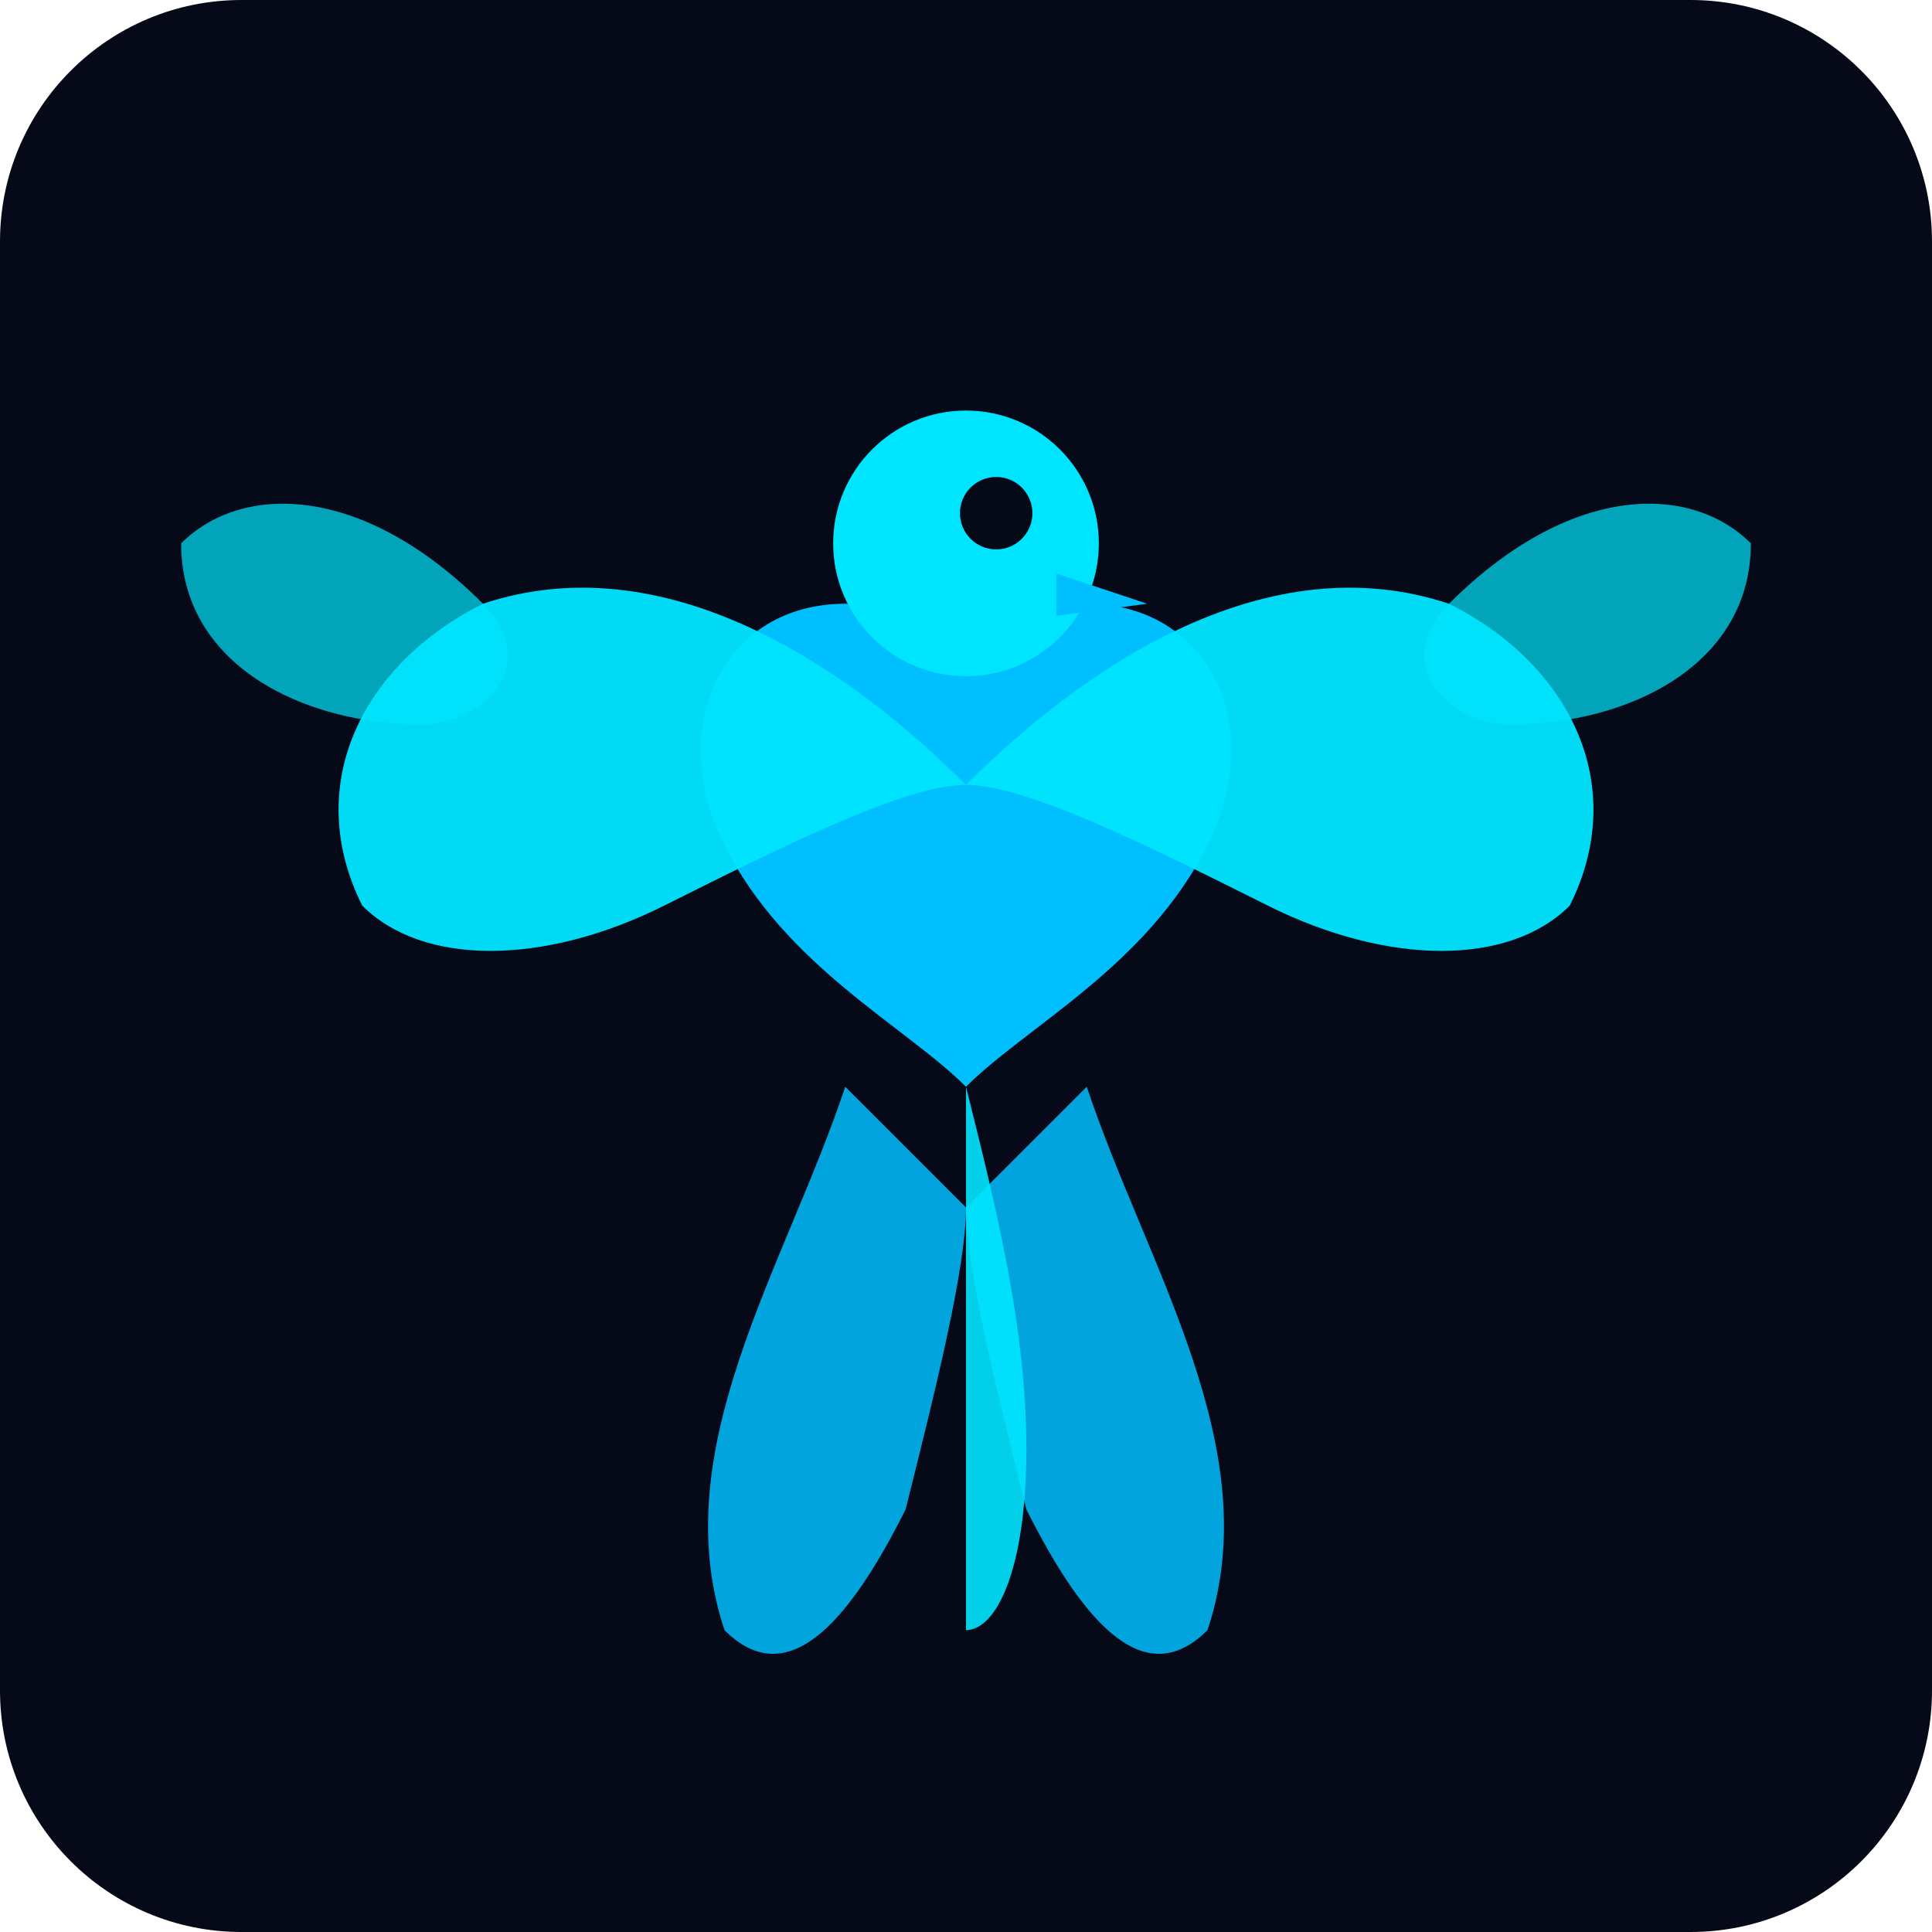
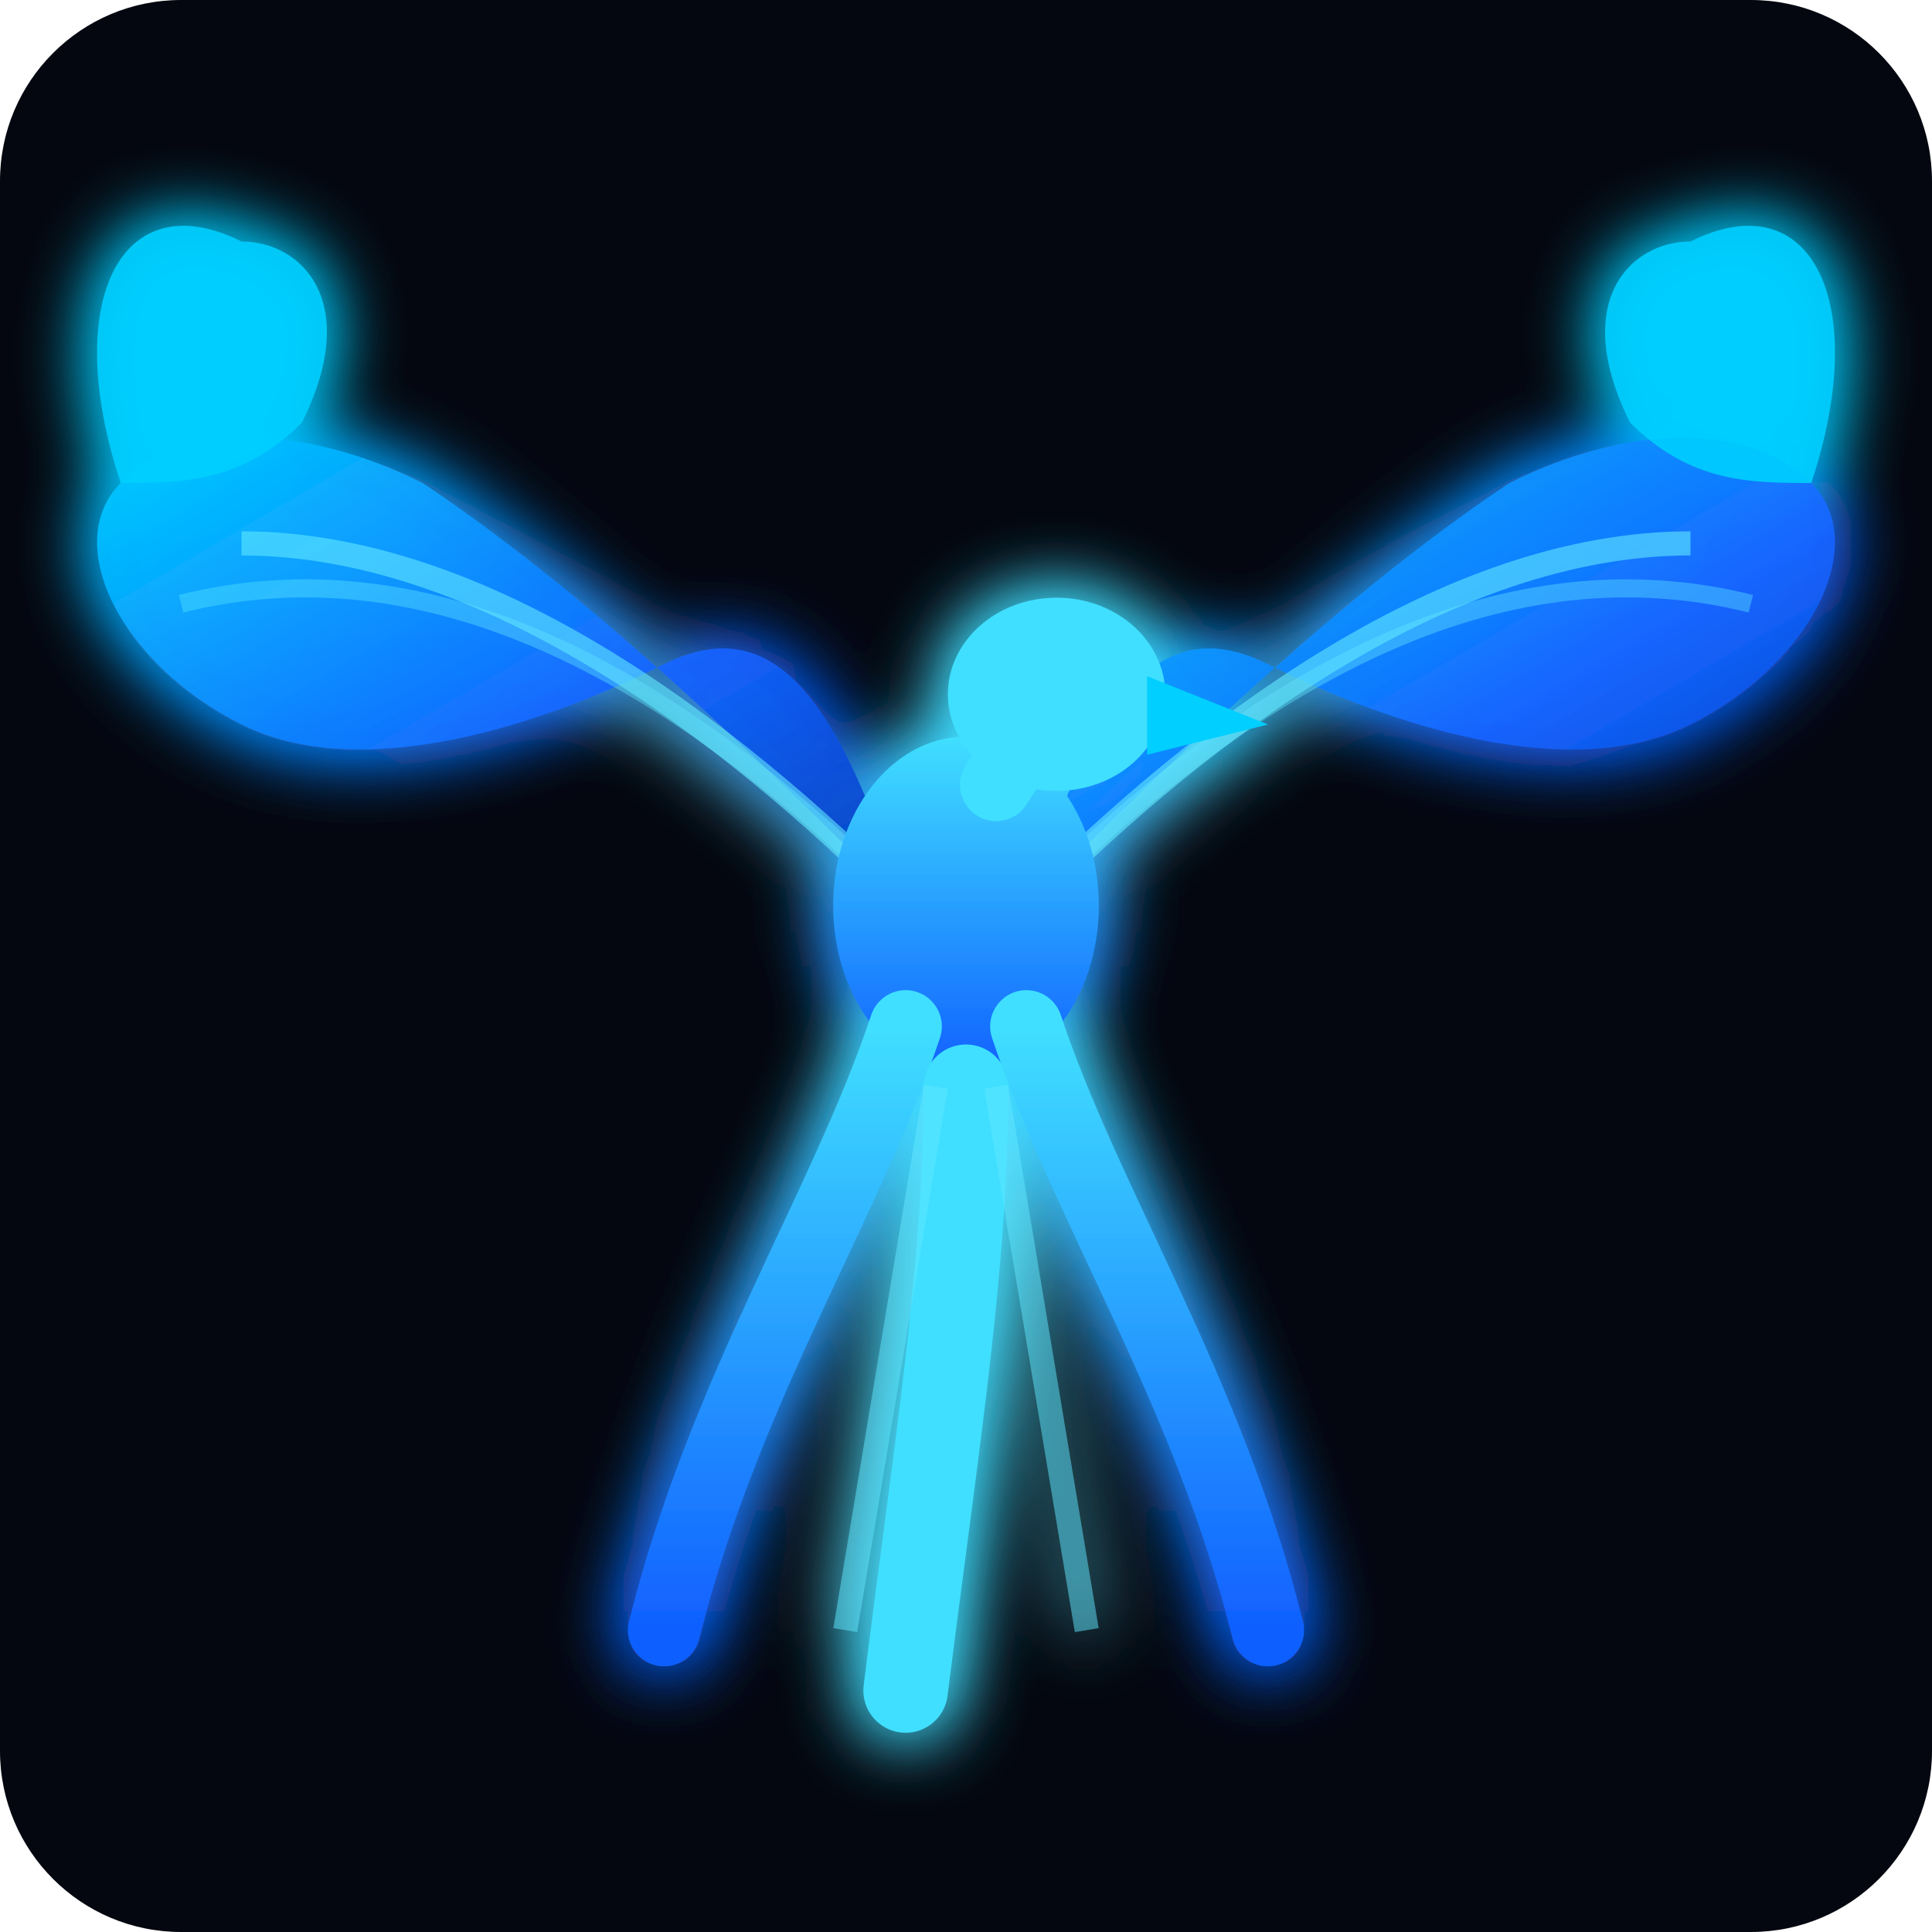
<svg xmlns="http://www.w3.org/2000/svg" viewBox="0 0 32 32">
-   <rect width="32" height="32" rx="4" fill="#060A18" />
-   <path d="M16 18 C15 17 13 16 12 14 C11 12 12 10 14 10 C15 10 16 11 16 11 C16 11 17 10 18 10 C20 10 21 12 20 14 C19 16 17 17 16 18Z" fill="#00BFFF" />
-   <path d="M16 13 C14 11 11 9 8 10 C6 11 5 13 6 15 C7 16 9 16 11 15 C13 14 15 13 16 13Z" fill="#00E5FF" opacity="0.95" />
-   <path d="M16 13 C18 11 21 9 24 10 C26 11 27 13 26 15 C25 16 23 16 21 15 C19 14 17 13 16 13Z" fill="#00E5FF" opacity="0.95" />
-   <path d="M8 10 C6 8 4 8 3 9 C3 11 5 12 7 12 C8 12 9 11 8 10Z" fill="#00E5FF" opacity="0.7" />
-   <path d="M24 10 C26 8 28 8 29 9 C29 11 27 12 25 12 C24 12 23 11 24 10Z" fill="#00E5FF" opacity="0.7" />
-   <path d="M14 18 C13 21 11 24 12 27 C13 28 14 27 15 25 C15.5 23 16 21 16 20Z" fill="#00BFFF" opacity="0.85" />
-   <path d="M18 18 C19 21 21 24 20 27 C19 28 18 27 17 25 C16.5 23 16 21 16 20Z" fill="#00BFFF" opacity="0.85" />
-   <path d="M16 18 C16 21 16 24 16 27 C16.5 27 17 26 17 24 C17 22 16.5 20 16 18Z" fill="#00E5FF" opacity="0.9" />
-   <circle cx="16" cy="9" r="2.2" fill="#00E5FF" />
-   <circle cx="16.5" cy="8.5" r="0.6" fill="#060A18" />
-   <path d="M17.5 9.5 L19 10 L17.5 10.2Z" fill="#00BFFF" />
+   <defs>
+     <linearGradient id="wing" x1="0%" y1="0%" x2="100%" y2="100%">
+       <stop offset="0%" stop-color="#00CFFF" />
+       <stop offset="60%" stop-color="#1565FF" />
+       <stop offset="100%" stop-color="#003ABA" />
+     </linearGradient>
+     <linearGradient id="body" x1="0%" y1="0%" x2="0%" y2="100%">
+       <stop offset="0%" stop-color="#40DFFF" />
+       <stop offset="100%" stop-color="#1060FF" />
+     </linearGradient>
+     <filter id="glow">
+       <feGaussianBlur in="SourceGraphic" stdDeviation="0.6" result="blur" />
+       <feMerge>
+         <feMergeNode in="blur" />
+         <feMergeNode in="blur" />
+         <feMergeNode in="SourceGraphic" />
+       </feMerge>
+     </filter>
+   </defs>
+   <rect width="32" height="32" rx="3" fill="#04070F" />
+   <g filter="url(#glow)">
+     <path d="       M15 15       C13 13 10 10 7 8       C5 7 3 7 2 8       C1 9 2 11 4 12       C6 13 9 12 11 11       C13 10 14 12 15 15Z     " fill="url(#wing)" opacity="0.95" />
+     <path d="M15 15 C12 12 8 9 4 9" stroke="#60E8FF" stroke-width="0.4" fill="none" opacity="0.6" />
+     <path d="M15 15 C11 11 7 9 3 10" stroke="#60E8FF" stroke-width="0.3" fill="none" opacity="0.4" />
+     <path d="       M2 8       C1 5 2 3 4 4       C5 4 6 5 5 7       C4 8 3 8 2 8Z     " fill="#00CFFF" opacity="0.9" />
+     <path d="       M17 15       C19 13 22 10 25 8       C27 7 29 7 30 8       C31 9 30 11 28 12       C26 13 23 12 21 11       C19 10 18 12 17 15Z     " fill="url(#wing)" opacity="0.95" />
+     <path d="M17 15 C20 12 24 9 28 9" stroke="#60E8FF" stroke-width="0.4" fill="none" opacity="0.6" />
+     <path d="M17 15 C21 11 25 9 29 10" stroke="#60E8FF" stroke-width="0.3" fill="none" opacity="0.4" />
+     <path d="       M30 8       C31 5 30 3 28 4       C27 4 26 5 27 7       C28 8 29 8 30 8Z     " fill="#00CFFF" opacity="0.9" />
+     <ellipse cx="16" cy="15" rx="2.2" ry="2.8" fill="url(#body)" />
+     <ellipse cx="17.5" cy="11.5" rx="1.8" ry="1.6" fill="#40DFFF" />
+     <path d="M19 11.2 L21 12 L19 12.5Z" fill="#00CFFF" />
+     <path d="M16.5 13 C16.8 12.5 17.2 12 17.5 11.5" stroke="#40DFFF" stroke-width="1.2" stroke-linecap="round" fill="none" />
+     <path d="M15 17 C14 20 12 23 11 27" stroke="url(#body)" stroke-width="1.2" stroke-linecap="round" fill="none" />
+     <path d="M16 18 C16 21 15.5 24 15 28" stroke="#40DFFF" stroke-width="1.4" stroke-linecap="round" fill="none" />
+     <path d="M17 17 C18 20 20 23 21 27" stroke="url(#body)" stroke-width="1.2" stroke-linecap="round" fill="none" />
+     <path d="M15.5 18 C15 21 14.5 24 14 27" stroke="#60E8FF" stroke-width="0.4" fill="none" opacity="0.5" />
+     <path d="M16.5 18 C17 21 17.5 24 18 27" stroke="#60E8FF" stroke-width="0.4" fill="none" opacity="0.5" />
+   </g>
</svg>
